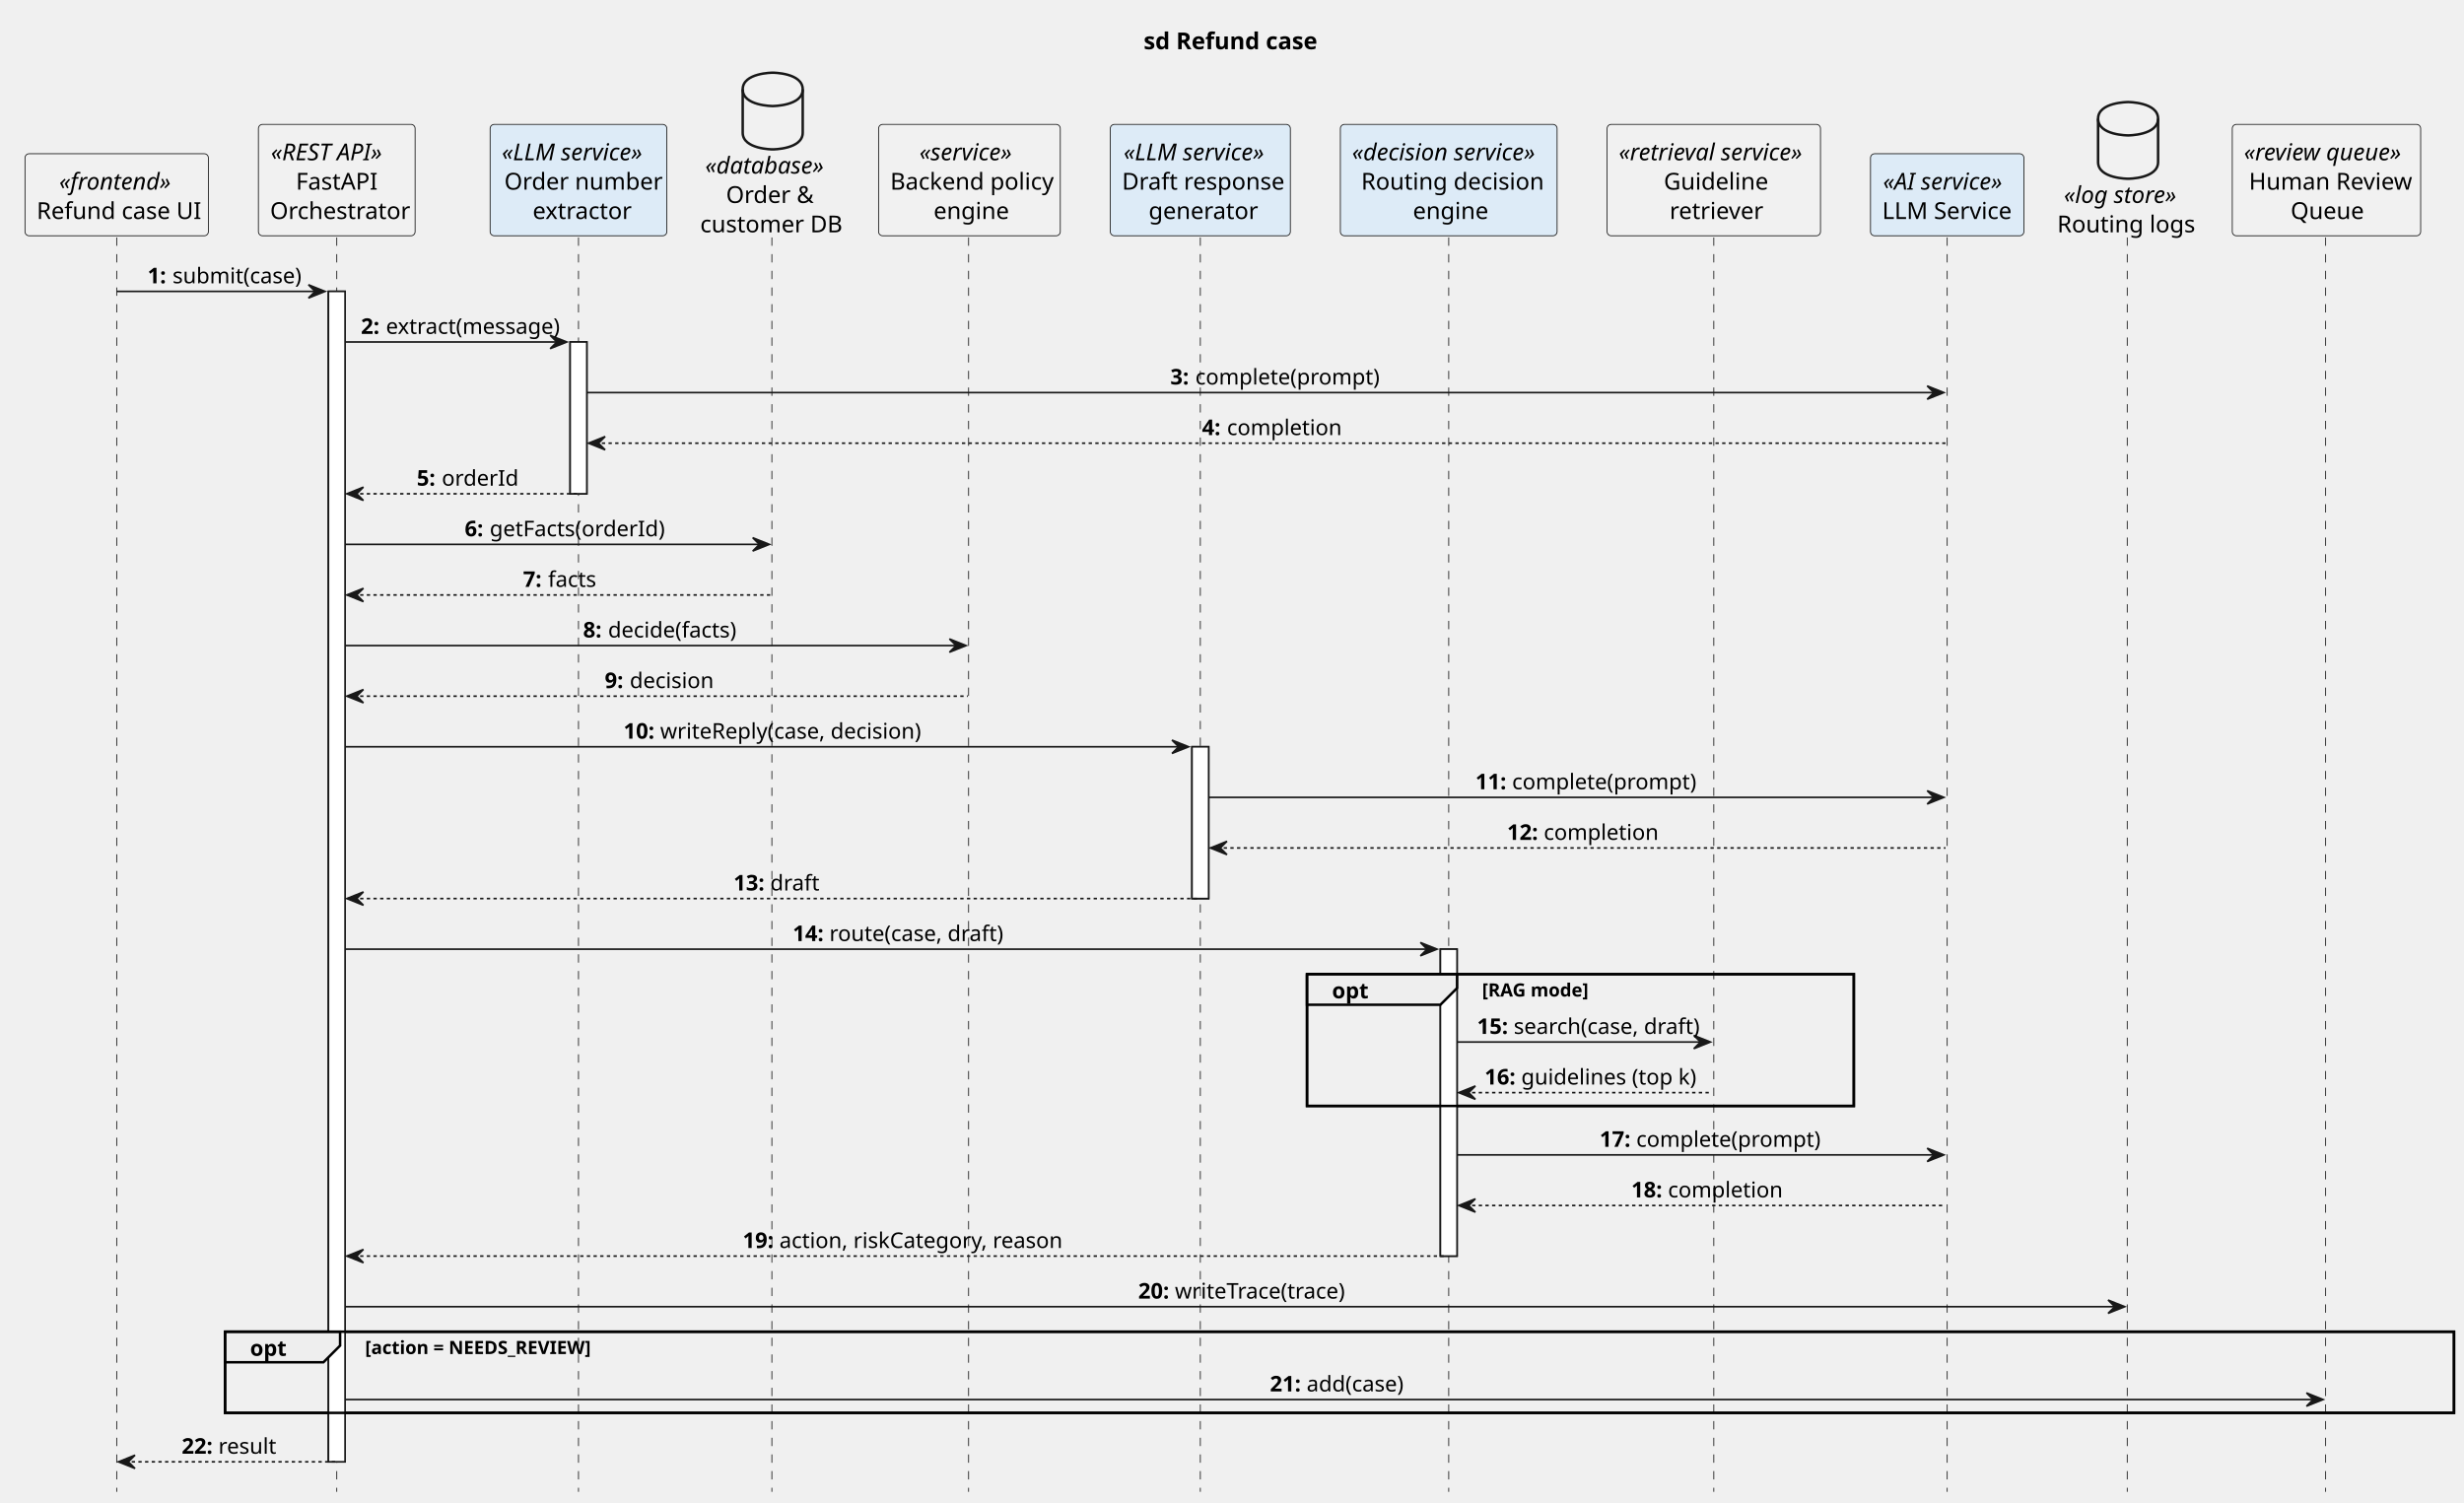
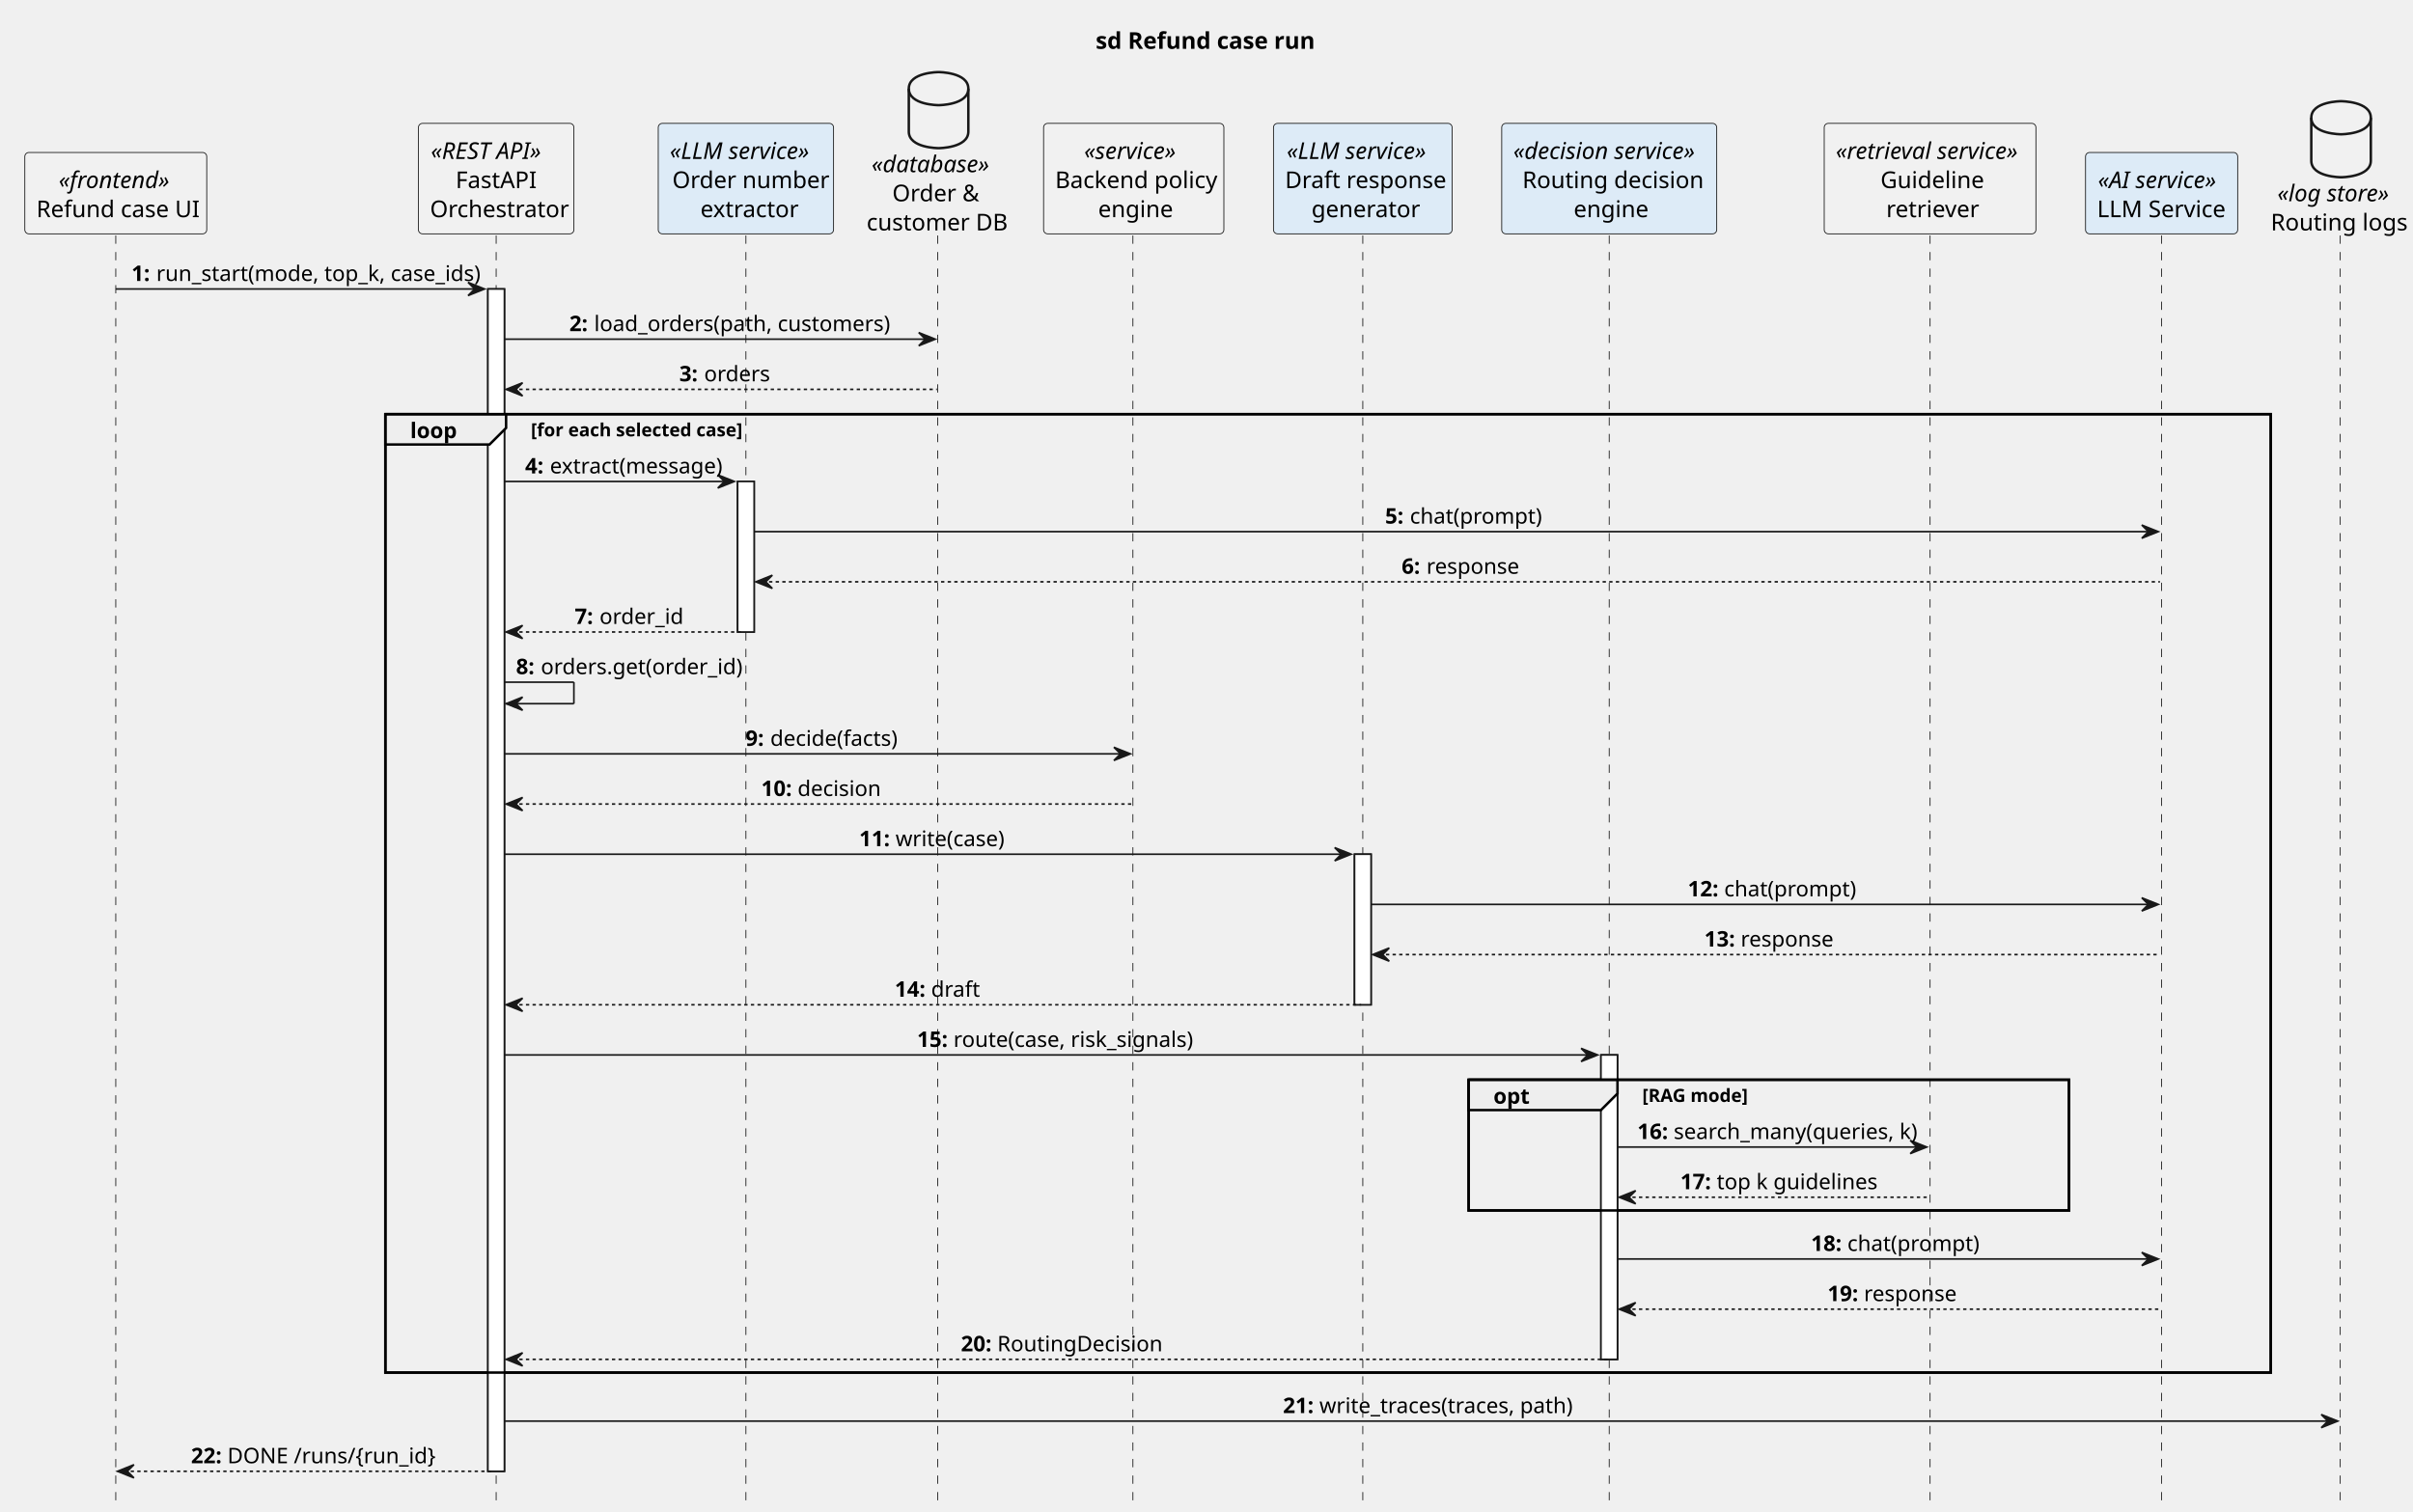
- <svg xmlns="http://www.w3.org/2000/svg" contentStyleType="text/css" height="901px" preserveAspectRatio="none" style="width:1478px;height:901px;background:#FFFFFF;" version="1.1" viewBox="0 0 1478 901" width="1478px" zoomAndPan="magnify">
+ <svg xmlns="http://www.w3.org/2000/svg" contentStyleType="text/css" height="914px" preserveAspectRatio="none" style="width:1459px;height:914px;background:#FFFFFF;" version="1.1" viewBox="0 0 1459 914" width="1459px" zoomAndPan="magnify">
  <defs />
  <g>
-     <text fill="#000000" font-family="sans-serif" font-size="14" font-weight="bold" lengthAdjust="spacing" textLength="109" x="686" y="29.533">sd Refund case</text>
-     <rect fill="#FFFFFF" height="702.086" style="stroke:#181818;stroke-width:1.0;" width="10" x="197" y="174.789" />
-     <rect fill="#FFFFFF" height="91.055" style="stroke:#181818;stroke-width:1.0;" width="10" x="342" y="205.141" />
-     <rect fill="#FFFFFF" height="91.055" style="stroke:#181818;stroke-width:1.0;" width="10" x="715" y="447.953" />
-     <rect fill="#FFFFFF" height="184.109" style="stroke:#181818;stroke-width:1.0;" width="10" x="864" y="569.359" />
-     <rect fill="none" height="79.055" style="stroke:#000000;stroke-width:1.5;" width="328" x="784" y="584.359" />
-     <rect fill="none" height="48.703" style="stroke:#000000;stroke-width:1.5;" width="1337" x="135" y="798.82" />
-     <line style="stroke:#181818;stroke-width:0.5;stroke-dasharray:5.0,5.0;" x1="70" x2="70" y1="142.438" y2="894.875" />
-     <line style="stroke:#181818;stroke-width:0.5;stroke-dasharray:5.0,5.0;" x1="202" x2="202" y1="142.438" y2="894.875" />
-     <line style="stroke:#181818;stroke-width:0.5;stroke-dasharray:5.0,5.0;" x1="347" x2="347" y1="142.438" y2="894.875" />
-     <line style="stroke:#181818;stroke-width:0.5;stroke-dasharray:5.0,5.0;" x1="463" x2="463" y1="142.438" y2="894.875" />
-     <line style="stroke:#181818;stroke-width:0.5;stroke-dasharray:5.0,5.0;" x1="581" x2="581" y1="142.438" y2="894.875" />
-     <line style="stroke:#181818;stroke-width:0.5;stroke-dasharray:5.0,5.0;" x1="720" x2="720" y1="142.438" y2="894.875" />
-     <line style="stroke:#181818;stroke-width:0.5;stroke-dasharray:5.0,5.0;" x1="869" x2="869" y1="142.438" y2="894.875" />
-     <line style="stroke:#181818;stroke-width:0.5;stroke-dasharray:5.0,5.0;" x1="1028" x2="1028" y1="142.438" y2="894.875" />
-     <line style="stroke:#181818;stroke-width:0.5;stroke-dasharray:5.0,5.0;" x1="1168" x2="1168" y1="142.438" y2="894.875" />
-     <line style="stroke:#181818;stroke-width:0.5;stroke-dasharray:5.0,5.0;" x1="1276" x2="1276" y1="142.438" y2="894.875" />
-     <line style="stroke:#181818;stroke-width:0.5;stroke-dasharray:5.0,5.0;" x1="1395" x2="1395" y1="142.438" y2="894.875" />
+     <text fill="#000000" font-family="sans-serif" font-size="14" font-weight="bold" lengthAdjust="spacing" textLength="137" x="662.5" y="29.533">sd Refund case run</text>
+     <rect fill="#FFFFFF" height="715.086" style="stroke:#181818;stroke-width:1.0;" width="10" x="295" y="174.789" />
+     <rect fill="#FFFFFF" height="91.055" style="stroke:#181818;stroke-width:1.0;" width="10" x="446" y="291.195" />
+     <rect fill="#FFFFFF" height="91.055" style="stroke:#181818;stroke-width:1.0;" width="10" x="819" y="516.656" />
+     <rect fill="#FFFFFF" height="184.109" style="stroke:#181818;stroke-width:1.0;" width="10" x="968" y="638.062" />
+     <rect fill="none" height="579.68" style="stroke:#000000;stroke-width:1.5;" width="1140" x="233" y="250.492" />
+     <rect fill="none" height="79.055" style="stroke:#000000;stroke-width:1.5;" width="363" x="888" y="653.062" />
+     <line style="stroke:#181818;stroke-width:0.5;stroke-dasharray:5.0,5.0;" x1="70" x2="70" y1="142.438" y2="907.875" />
+     <line style="stroke:#181818;stroke-width:0.5;stroke-dasharray:5.0,5.0;" x1="300" x2="300" y1="142.438" y2="907.875" />
+     <line style="stroke:#181818;stroke-width:0.5;stroke-dasharray:5.0,5.0;" x1="451" x2="451" y1="142.438" y2="907.875" />
+     <line style="stroke:#181818;stroke-width:0.5;stroke-dasharray:5.0,5.0;" x1="567" x2="567" y1="142.438" y2="907.875" />
+     <line style="stroke:#181818;stroke-width:0.5;stroke-dasharray:5.0,5.0;" x1="685" x2="685" y1="142.438" y2="907.875" />
+     <line style="stroke:#181818;stroke-width:0.5;stroke-dasharray:5.0,5.0;" x1="824" x2="824" y1="142.438" y2="907.875" />
+     <line style="stroke:#181818;stroke-width:0.5;stroke-dasharray:5.0,5.0;" x1="973" x2="973" y1="142.438" y2="907.875" />
+     <line style="stroke:#181818;stroke-width:0.5;stroke-dasharray:5.0,5.0;" x1="1167" x2="1167" y1="142.438" y2="907.875" />
+     <line style="stroke:#181818;stroke-width:0.5;stroke-dasharray:5.0,5.0;" x1="1307" x2="1307" y1="142.438" y2="907.875" />
+     <line style="stroke:#181818;stroke-width:0.5;stroke-dasharray:5.0,5.0;" x1="1415" x2="1415" y1="142.438" y2="907.875" />
    <rect fill="#F1F1F1" height="49.219" rx="2.5" ry="2.5" style="stroke:#181818;stroke-width:0.5;" width="110" x="15" y="92.219" />
    <text fill="#000000" font-family="sans-serif" font-size="14" font-style="italic" lengthAdjust="spacing" textLength="69" x="35.5" y="113.752">«frontend»</text>
    <text fill="#000000" font-family="sans-serif" font-size="14" lengthAdjust="spacing" textLength="96" x="22" y="131.361">Refund case UI</text>
-     <rect fill="#F1F1F1" height="66.828" rx="2.5" ry="2.5" style="stroke:#181818;stroke-width:0.5;" width="94" x="155" y="74.609" />
-     <text fill="#000000" font-family="sans-serif" font-size="14" font-style="italic" lengthAdjust="spacing" textLength="79" x="162.5" y="96.143">«REST API»</text>
-     <text fill="#000000" font-family="sans-serif" font-size="14" lengthAdjust="spacing" textLength="49" x="177.5" y="113.752">FastAPI</text>
-     <text fill="#000000" font-family="sans-serif" font-size="14" lengthAdjust="spacing" textLength="80" x="162" y="131.361">Orchestrator</text>
-     <rect fill="#DDEBF7" height="66.828" rx="2.5" ry="2.5" style="stroke:#181818;stroke-width:0.5;" width="106" x="294" y="74.609" />
-     <text fill="#000000" font-family="sans-serif" font-size="14" font-style="italic" lengthAdjust="spacing" textLength="92" x="301" y="96.143">«LLM service»</text>
-     <text fill="#000000" font-family="sans-serif" font-size="14" lengthAdjust="spacing" textLength="89" x="302.5" y="113.752">Order number</text>
-     <text fill="#000000" font-family="sans-serif" font-size="14" lengthAdjust="spacing" textLength="55" x="319.5" y="131.361">extractor</text>
-     <text fill="#000000" font-family="sans-serif" font-size="14" font-style="italic" lengthAdjust="spacing" textLength="75" x="423" y="104.143">«database»</text>
-     <text fill="#000000" font-family="sans-serif" font-size="14" lengthAdjust="spacing" textLength="50" x="435.5" y="121.752">Order &amp;</text>
-     <text fill="#000000" font-family="sans-serif" font-size="14" lengthAdjust="spacing" textLength="81" x="420" y="139.361">customer DB</text>
-     <path d="M445.5,53.609 C445.5,43.609 463.5,43.609 463.5,43.609 C463.5,43.609 481.5,43.609 481.5,53.609 L481.5,79.609 C481.5,89.609 463.5,89.609 463.5,89.609 C463.5,89.609 445.5,89.609 445.5,79.609 L445.5,53.609 " fill="#F1F1F1" style="stroke:#181818;stroke-width:1.5;" />
-     <path d="M445.5,53.609 C445.5,63.609 463.5,63.609 463.5,63.609 C463.5,63.609 481.5,63.609 481.5,53.609 " fill="none" style="stroke:#181818;stroke-width:1.5;" />
-     <rect fill="#F1F1F1" height="66.828" rx="2.5" ry="2.5" style="stroke:#181818;stroke-width:0.5;" width="109" x="527" y="74.609" />
-     <text fill="#000000" font-family="sans-serif" font-size="14" font-style="italic" lengthAdjust="spacing" textLength="60" x="551.5" y="96.143">«service»</text>
-     <text fill="#000000" font-family="sans-serif" font-size="14" lengthAdjust="spacing" textLength="95" x="534" y="113.752">Backend policy</text>
-     <text fill="#000000" font-family="sans-serif" font-size="14" lengthAdjust="spacing" textLength="43" x="560" y="131.361">engine</text>
-     <rect fill="#DDEBF7" height="66.828" rx="2.5" ry="2.5" style="stroke:#181818;stroke-width:0.5;" width="108" x="666" y="74.609" />
-     <text fill="#000000" font-family="sans-serif" font-size="14" font-style="italic" lengthAdjust="spacing" textLength="92" x="674" y="96.143">«LLM service»</text>
-     <text fill="#000000" font-family="sans-serif" font-size="14" lengthAdjust="spacing" textLength="94" x="673" y="113.752">Draft response</text>
-     <text fill="#000000" font-family="sans-serif" font-size="14" lengthAdjust="spacing" textLength="62" x="689" y="131.361">generator</text>
-     <rect fill="#DDEBF7" height="66.828" rx="2.5" ry="2.5" style="stroke:#181818;stroke-width:0.5;" width="130" x="804" y="74.609" />
-     <text fill="#000000" font-family="sans-serif" font-size="14" font-style="italic" lengthAdjust="spacing" textLength="116" x="811" y="96.143">«decision service»</text>
-     <text fill="#000000" font-family="sans-serif" font-size="14" lengthAdjust="spacing" textLength="105" x="816.5" y="113.752">Routing decision</text>
-     <text fill="#000000" font-family="sans-serif" font-size="14" lengthAdjust="spacing" textLength="43" x="847.5" y="131.361">engine</text>
-     <rect fill="#F1F1F1" height="66.828" rx="2.5" ry="2.5" style="stroke:#181818;stroke-width:0.5;" width="128" x="964" y="74.609" />
-     <text fill="#000000" font-family="sans-serif" font-size="14" font-style="italic" lengthAdjust="spacing" textLength="114" x="971" y="96.143">«retrieval service»</text>
-     <text fill="#000000" font-family="sans-serif" font-size="14" lengthAdjust="spacing" textLength="60" x="998" y="113.752">Guideline</text>
-     <text fill="#000000" font-family="sans-serif" font-size="14" lengthAdjust="spacing" textLength="53" x="1001.5" y="131.361">retriever</text>
-     <rect fill="#DDEBF7" height="49.219" rx="2.5" ry="2.5" style="stroke:#181818;stroke-width:0.5;" width="92" x="1122" y="92.219" />
-     <text fill="#000000" font-family="sans-serif" font-size="14" font-style="italic" lengthAdjust="spacing" textLength="77" x="1129.5" y="113.752">«AI service»</text>
-     <text fill="#000000" font-family="sans-serif" font-size="14" lengthAdjust="spacing" textLength="78" x="1129" y="131.361">LLM Service</text>
-     <text fill="#000000" font-family="sans-serif" font-size="14" font-style="italic" lengthAdjust="spacing" textLength="71" x="1238" y="121.752">«log store»</text>
-     <text fill="#000000" font-family="sans-serif" font-size="14" lengthAdjust="spacing" textLength="79" x="1234" y="139.361">Routing logs</text>
-     <path d="M1258.5,71.219 C1258.5,61.219 1276.5,61.219 1276.5,61.219 C1276.5,61.219 1294.5,61.219 1294.5,71.219 L1294.5,97.219 C1294.5,107.219 1276.5,107.219 1276.5,107.219 C1276.5,107.219 1258.5,107.219 1258.5,97.219 L1258.5,71.219 " fill="#F1F1F1" style="stroke:#181818;stroke-width:1.5;" />
-     <path d="M1258.5,71.219 C1258.5,81.219 1276.5,81.219 1276.5,81.219 C1276.5,81.219 1294.5,81.219 1294.5,71.219 " fill="none" style="stroke:#181818;stroke-width:1.5;" />
-     <rect fill="#F1F1F1" height="66.828" rx="2.5" ry="2.5" style="stroke:#181818;stroke-width:0.5;" width="113" x="1339" y="74.609" />
-     <text fill="#000000" font-family="sans-serif" font-size="14" font-style="italic" lengthAdjust="spacing" textLength="99" x="1346" y="96.143">«review queue»</text>
-     <text fill="#000000" font-family="sans-serif" font-size="14" lengthAdjust="spacing" textLength="93" x="1349" y="113.752">Human Review</text>
-     <text fill="#000000" font-family="sans-serif" font-size="14" lengthAdjust="spacing" textLength="43" x="1374" y="131.361">Queue</text>
-     <rect fill="#FFFFFF" height="702.086" style="stroke:#181818;stroke-width:1.0;" width="10" x="197" y="174.789" />
-     <rect fill="#FFFFFF" height="91.055" style="stroke:#181818;stroke-width:1.0;" width="10" x="342" y="205.141" />
-     <rect fill="#FFFFFF" height="91.055" style="stroke:#181818;stroke-width:1.0;" width="10" x="715" y="447.953" />
-     <rect fill="#FFFFFF" height="184.109" style="stroke:#181818;stroke-width:1.0;" width="10" x="864" y="569.359" />
-     <polygon fill="#181818" points="185,170.789,195,174.789,185,178.789,189,174.789" style="stroke:#181818;stroke-width:1.0;" />
-     <line style="stroke:#181818;stroke-width:1.0;" x1="70" x2="191" y1="174.789" y2="174.789" />
-     <text fill="#000000" font-family="sans-serif" font-size="13" font-weight="bold" lengthAdjust="spacing" textLength="11" x="88.5" y="169.933">1:</text>
-     <text fill="#000000" font-family="sans-serif" font-size="13" lengthAdjust="spacing" textLength="75" x="103.5" y="169.933">submit(case)</text>
-     <polygon fill="#181818" points="330,201.141,340,205.141,330,209.141,334,205.141" style="stroke:#181818;stroke-width:1.0;" />
-     <line style="stroke:#181818;stroke-width:1.0;" x1="207" x2="336" y1="205.141" y2="205.141" />
-     <text fill="#000000" font-family="sans-serif" font-size="13" font-weight="bold" lengthAdjust="spacing" textLength="11" x="216.5" y="200.284">2:</text>
-     <text fill="#000000" font-family="sans-serif" font-size="13" lengthAdjust="spacing" textLength="101" x="231.5" y="200.284">extract(message)</text>
-     <polygon fill="#181818" points="1156,231.492,1166,235.492,1156,239.492,1160,235.492" style="stroke:#181818;stroke-width:1.0;" />
-     <line style="stroke:#181818;stroke-width:1.0;" x1="352" x2="1162" y1="235.492" y2="235.492" />
-     <text fill="#000000" font-family="sans-serif" font-size="13" font-weight="bold" lengthAdjust="spacing" textLength="11" x="702" y="230.636">3:</text>
-     <text fill="#000000" font-family="sans-serif" font-size="13" lengthAdjust="spacing" textLength="101" x="717" y="230.636">complete(prompt)</text>
-     <polygon fill="#181818" points="363,261.844,353,265.844,363,269.844,359,265.844" style="stroke:#181818;stroke-width:1.0;" />
-     <line style="stroke:#181818;stroke-width:1.0;stroke-dasharray:2.0,2.0;" x1="357" x2="1167" y1="265.844" y2="265.844" />
-     <text fill="#000000" font-family="sans-serif" font-size="13" font-weight="bold" lengthAdjust="spacing" textLength="11" x="721" y="260.987">4:</text>
-     <text fill="#000000" font-family="sans-serif" font-size="13" lengthAdjust="spacing" textLength="63" x="736" y="260.987">completion</text>
-     <polygon fill="#181818" points="218,292.195,208,296.195,218,300.195,214,296.195" style="stroke:#181818;stroke-width:1.0;" />
-     <line style="stroke:#181818;stroke-width:1.0;stroke-dasharray:2.0,2.0;" x1="212" x2="346" y1="296.195" y2="296.195" />
-     <text fill="#000000" font-family="sans-serif" font-size="13" font-weight="bold" lengthAdjust="spacing" textLength="11" x="250" y="291.339">5:</text>
-     <text fill="#000000" font-family="sans-serif" font-size="13" lengthAdjust="spacing" textLength="39" x="265" y="291.339">orderId</text>
-     <polygon fill="#181818" points="451.5,322.547,461.5,326.547,451.5,330.547,455.5,326.547" style="stroke:#181818;stroke-width:1.0;" />
-     <line style="stroke:#181818;stroke-width:1.0;" x1="207" x2="457.5" y1="326.547" y2="326.547" />
-     <text fill="#000000" font-family="sans-serif" font-size="13" font-weight="bold" lengthAdjust="spacing" textLength="11" x="278.75" y="321.69">6:</text>
-     <text fill="#000000" font-family="sans-serif" font-size="13" lengthAdjust="spacing" textLength="98" x="293.75" y="321.69">getFacts(orderId)</text>
-     <polygon fill="#181818" points="218,352.898,208,356.898,218,360.898,214,356.898" style="stroke:#181818;stroke-width:1.0;" />
-     <line style="stroke:#181818;stroke-width:1.0;stroke-dasharray:2.0,2.0;" x1="212" x2="462.5" y1="356.898" y2="356.898" />
-     <text fill="#000000" font-family="sans-serif" font-size="13" font-weight="bold" lengthAdjust="spacing" textLength="11" x="313.75" y="352.042">7:</text>
-     <text fill="#000000" font-family="sans-serif" font-size="13" lengthAdjust="spacing" textLength="28" x="328.75" y="352.042">facts</text>
-     <polygon fill="#181818" points="569.5,383.25,579.5,387.25,569.5,391.25,573.5,387.25" style="stroke:#181818;stroke-width:1.0;" />
-     <line style="stroke:#181818;stroke-width:1.0;" x1="207" x2="575.5" y1="387.25" y2="387.25" />
-     <text fill="#000000" font-family="sans-serif" font-size="13" font-weight="bold" lengthAdjust="spacing" textLength="11" x="349.75" y="382.394">8:</text>
-     <text fill="#000000" font-family="sans-serif" font-size="13" lengthAdjust="spacing" textLength="74" x="364.75" y="382.394">decide(facts)</text>
-     <polygon fill="#181818" points="218,413.602,208,417.602,218,421.602,214,417.602" style="stroke:#181818;stroke-width:1.0;" />
-     <line style="stroke:#181818;stroke-width:1.0;stroke-dasharray:2.0,2.0;" x1="212" x2="580.5" y1="417.602" y2="417.602" />
-     <text fill="#000000" font-family="sans-serif" font-size="13" font-weight="bold" lengthAdjust="spacing" textLength="11" x="362.75" y="412.745">9:</text>
-     <text fill="#000000" font-family="sans-serif" font-size="13" lengthAdjust="spacing" textLength="48" x="377.75" y="412.745">decision</text>
-     <polygon fill="#181818" points="703,443.953,713,447.953,703,451.953,707,447.953" style="stroke:#181818;stroke-width:1.0;" />
-     <line style="stroke:#181818;stroke-width:1.0;" x1="207" x2="709" y1="447.953" y2="447.953" />
-     <text fill="#000000" font-family="sans-serif" font-size="13" font-weight="bold" lengthAdjust="spacing" textLength="18" x="374" y="443.097">10:</text>
-     <text fill="#000000" font-family="sans-serif" font-size="13" lengthAdjust="spacing" textLength="152" x="396" y="443.097">writeReply(case, decision)</text>
-     <polygon fill="#181818" points="1156,474.305,1166,478.305,1156,482.305,1160,478.305" style="stroke:#181818;stroke-width:1.0;" />
-     <line style="stroke:#181818;stroke-width:1.0;" x1="725" x2="1162" y1="478.305" y2="478.305" />
-     <text fill="#000000" font-family="sans-serif" font-size="13" font-weight="bold" lengthAdjust="spacing" textLength="18" x="885" y="473.448">11:</text>
-     <text fill="#000000" font-family="sans-serif" font-size="13" lengthAdjust="spacing" textLength="101" x="907" y="473.448">complete(prompt)</text>
-     <polygon fill="#181818" points="736,504.656,726,508.656,736,512.656,732,508.656" style="stroke:#181818;stroke-width:1.0;" />
-     <line style="stroke:#181818;stroke-width:1.0;stroke-dasharray:2.0,2.0;" x1="730" x2="1167" y1="508.656" y2="508.656" />
-     <text fill="#000000" font-family="sans-serif" font-size="13" font-weight="bold" lengthAdjust="spacing" textLength="18" x="904" y="503.8">12:</text>
-     <text fill="#000000" font-family="sans-serif" font-size="13" lengthAdjust="spacing" textLength="63" x="926" y="503.8">completion</text>
-     <polygon fill="#181818" points="218,535.008,208,539.008,218,543.008,214,539.008" style="stroke:#181818;stroke-width:1.0;" />
-     <line style="stroke:#181818;stroke-width:1.0;stroke-dasharray:2.0,2.0;" x1="212" x2="719" y1="539.008" y2="539.008" />
-     <text fill="#000000" font-family="sans-serif" font-size="13" font-weight="bold" lengthAdjust="spacing" textLength="18" x="440" y="534.151">13:</text>
-     <text fill="#000000" font-family="sans-serif" font-size="13" lengthAdjust="spacing" textLength="25" x="462" y="534.151">draft</text>
-     <polygon fill="#181818" points="852,565.359,862,569.359,852,573.359,856,569.359" style="stroke:#181818;stroke-width:1.0;" />
-     <line style="stroke:#181818;stroke-width:1.0;" x1="207" x2="858" y1="569.359" y2="569.359" />
-     <text fill="#000000" font-family="sans-serif" font-size="13" font-weight="bold" lengthAdjust="spacing" textLength="18" x="475.5" y="564.503">14:</text>
-     <text fill="#000000" font-family="sans-serif" font-size="13" lengthAdjust="spacing" textLength="98" x="497.5" y="564.503">route(case, draft)</text>
-     <path d="M784,584.359 L874,584.359 L874,592.711 L864,602.711 L784,602.711 L784,584.359 " fill="#EEEEEE" style="stroke:#000000;stroke-width:1.5;" />
-     <rect fill="none" height="79.055" style="stroke:#000000;stroke-width:1.5;" width="328" x="784" y="584.359" />
-     <text fill="#000000" font-family="sans-serif" font-size="13" font-weight="bold" lengthAdjust="spacing" textLength="45" x="799" y="598.855">opt    </text>
-     <text fill="#000000" font-family="sans-serif" font-size="11" font-weight="bold" lengthAdjust="spacing" textLength="66" x="889" y="597.778">[RAG mode]</text>
-     <polygon fill="#181818" points="1016,621.062,1026,625.062,1016,629.062,1020,625.062" style="stroke:#181818;stroke-width:1.0;" />
-     <line style="stroke:#181818;stroke-width:1.0;" x1="874" x2="1022" y1="625.062" y2="625.062" />
-     <text fill="#000000" font-family="sans-serif" font-size="13" font-weight="bold" lengthAdjust="spacing" textLength="18" x="886" y="620.206">15:</text>
-     <text fill="#000000" font-family="sans-serif" font-size="13" lengthAdjust="spacing" textLength="108" x="908" y="620.206">search(case, draft)</text>
-     <polygon fill="#181818" points="885,651.414,875,655.414,885,659.414,881,655.414" style="stroke:#181818;stroke-width:1.0;" />
-     <line style="stroke:#181818;stroke-width:1.0;stroke-dasharray:2.0,2.0;" x1="879" x2="1027" y1="655.414" y2="655.414" />
-     <text fill="#000000" font-family="sans-serif" font-size="13" font-weight="bold" lengthAdjust="spacing" textLength="18" x="890.5" y="650.558">16:</text>
-     <text fill="#000000" font-family="sans-serif" font-size="13" lengthAdjust="spacing" textLength="99" x="912.5" y="650.558">guidelines (top k)</text>
-     <polygon fill="#181818" points="1156,688.766,1166,692.766,1156,696.766,1160,692.766" style="stroke:#181818;stroke-width:1.0;" />
-     <line style="stroke:#181818;stroke-width:1.0;" x1="874" x2="1162" y1="692.766" y2="692.766" />
-     <text fill="#000000" font-family="sans-serif" font-size="13" font-weight="bold" lengthAdjust="spacing" textLength="18" x="959.5" y="687.909">17:</text>
-     <text fill="#000000" font-family="sans-serif" font-size="13" lengthAdjust="spacing" textLength="101" x="981.5" y="687.909">complete(prompt)</text>
-     <polygon fill="#181818" points="885,719.117,875,723.117,885,727.117,881,723.117" style="stroke:#181818;stroke-width:1.0;" />
-     <line style="stroke:#181818;stroke-width:1.0;stroke-dasharray:2.0,2.0;" x1="879" x2="1167" y1="723.117" y2="723.117" />
-     <text fill="#000000" font-family="sans-serif" font-size="13" font-weight="bold" lengthAdjust="spacing" textLength="18" x="978.5" y="718.261">18:</text>
-     <text fill="#000000" font-family="sans-serif" font-size="13" lengthAdjust="spacing" textLength="63" x="1000.5" y="718.261">completion</text>
-     <polygon fill="#181818" points="218,749.469,208,753.469,218,757.469,214,753.469" style="stroke:#181818;stroke-width:1.0;" />
-     <line style="stroke:#181818;stroke-width:1.0;stroke-dasharray:2.0,2.0;" x1="212" x2="868" y1="753.469" y2="753.469" />
-     <text fill="#000000" font-family="sans-serif" font-size="13" font-weight="bold" lengthAdjust="spacing" textLength="18" x="445.5" y="748.612">19:</text>
-     <text fill="#000000" font-family="sans-serif" font-size="13" lengthAdjust="spacing" textLength="163" x="467.5" y="748.612">action, riskCategory, reason</text>
-     <polygon fill="#181818" points="1264.5,779.82,1274.5,783.82,1264.5,787.82,1268.5,783.82" style="stroke:#181818;stroke-width:1.0;" />
-     <line style="stroke:#181818;stroke-width:1.0;" x1="207" x2="1270.5" y1="783.82" y2="783.82" />
-     <text fill="#000000" font-family="sans-serif" font-size="13" font-weight="bold" lengthAdjust="spacing" textLength="18" x="682.75" y="778.964">20:</text>
-     <text fill="#000000" font-family="sans-serif" font-size="13" lengthAdjust="spacing" textLength="96" x="704.75" y="778.964">writeTrace(trace)</text>
-     <path d="M135,798.82 L204,798.82 L204,807.172 L194,817.172 L135,817.172 L135,798.82 " fill="#EEEEEE" style="stroke:#000000;stroke-width:1.5;" />
-     <rect fill="none" height="48.703" style="stroke:#000000;stroke-width:1.5;" width="1337" x="135" y="798.82" />
-     <text fill="#000000" font-family="sans-serif" font-size="13" font-weight="bold" lengthAdjust="spacing" textLength="20" x="150" y="813.315">opt</text>
-     <text fill="#000000" font-family="sans-serif" font-size="11" font-weight="bold" lengthAdjust="spacing" textLength="132" x="219" y="812.239">[action = NEEDS_REVIEW]</text>
-     <polygon fill="#181818" points="1383.5,835.523,1393.5,839.523,1383.5,843.523,1387.5,839.523" style="stroke:#181818;stroke-width:1.0;" />
-     <line style="stroke:#181818;stroke-width:1.0;" x1="207" x2="1389.5" y1="839.523" y2="839.523" />
-     <text fill="#000000" font-family="sans-serif" font-size="13" font-weight="bold" lengthAdjust="spacing" textLength="18" x="761.75" y="834.667">21:</text>
-     <text fill="#000000" font-family="sans-serif" font-size="13" lengthAdjust="spacing" textLength="57" x="783.75" y="834.667">add(case)</text>
-     <polygon fill="#181818" points="81,872.875,71,876.875,81,880.875,77,876.875" style="stroke:#181818;stroke-width:1.0;" />
-     <line style="stroke:#181818;stroke-width:1.0;stroke-dasharray:2.0,2.0;" x1="75" x2="201" y1="876.875" y2="876.875" />
-     <text fill="#000000" font-family="sans-serif" font-size="13" font-weight="bold" lengthAdjust="spacing" textLength="18" x="109" y="872.019">22:</text>
-     <text fill="#000000" font-family="sans-serif" font-size="13" lengthAdjust="spacing" textLength="32" x="131" y="872.019">result</text>
+     <rect fill="#F1F1F1" height="66.828" rx="2.5" ry="2.5" style="stroke:#181818;stroke-width:0.5;" width="94" x="253" y="74.609" />
+     <text fill="#000000" font-family="sans-serif" font-size="14" font-style="italic" lengthAdjust="spacing" textLength="79" x="260.5" y="96.143">«REST API»</text>
+     <text fill="#000000" font-family="sans-serif" font-size="14" lengthAdjust="spacing" textLength="49" x="275.5" y="113.752">FastAPI</text>
+     <text fill="#000000" font-family="sans-serif" font-size="14" lengthAdjust="spacing" textLength="80" x="260" y="131.361">Orchestrator</text>
+     <rect fill="#DDEBF7" height="66.828" rx="2.5" ry="2.5" style="stroke:#181818;stroke-width:0.5;" width="106" x="398" y="74.609" />
+     <text fill="#000000" font-family="sans-serif" font-size="14" font-style="italic" lengthAdjust="spacing" textLength="92" x="405" y="96.143">«LLM service»</text>
+     <text fill="#000000" font-family="sans-serif" font-size="14" lengthAdjust="spacing" textLength="89" x="406.5" y="113.752">Order number</text>
+     <text fill="#000000" font-family="sans-serif" font-size="14" lengthAdjust="spacing" textLength="55" x="423.5" y="131.361">extractor</text>
+     <text fill="#000000" font-family="sans-serif" font-size="14" font-style="italic" lengthAdjust="spacing" textLength="75" x="527" y="104.143">«database»</text>
+     <text fill="#000000" font-family="sans-serif" font-size="14" lengthAdjust="spacing" textLength="50" x="539.5" y="121.752">Order &amp;</text>
+     <text fill="#000000" font-family="sans-serif" font-size="14" lengthAdjust="spacing" textLength="81" x="524" y="139.361">customer DB</text>
+     <path d="M549.5,53.609 C549.5,43.609 567.5,43.609 567.5,43.609 C567.5,43.609 585.5,43.609 585.5,53.609 L585.5,79.609 C585.5,89.609 567.5,89.609 567.5,89.609 C567.5,89.609 549.5,89.609 549.5,79.609 L549.5,53.609 " fill="#F1F1F1" style="stroke:#181818;stroke-width:1.5;" />
+     <path d="M549.5,53.609 C549.5,63.609 567.5,63.609 567.5,63.609 C567.5,63.609 585.5,63.609 585.5,53.609 " fill="none" style="stroke:#181818;stroke-width:1.5;" />
+     <rect fill="#F1F1F1" height="66.828" rx="2.5" ry="2.5" style="stroke:#181818;stroke-width:0.5;" width="109" x="631" y="74.609" />
+     <text fill="#000000" font-family="sans-serif" font-size="14" font-style="italic" lengthAdjust="spacing" textLength="60" x="655.5" y="96.143">«service»</text>
+     <text fill="#000000" font-family="sans-serif" font-size="14" lengthAdjust="spacing" textLength="95" x="638" y="113.752">Backend policy</text>
+     <text fill="#000000" font-family="sans-serif" font-size="14" lengthAdjust="spacing" textLength="43" x="664" y="131.361">engine</text>
+     <rect fill="#DDEBF7" height="66.828" rx="2.5" ry="2.5" style="stroke:#181818;stroke-width:0.5;" width="108" x="770" y="74.609" />
+     <text fill="#000000" font-family="sans-serif" font-size="14" font-style="italic" lengthAdjust="spacing" textLength="92" x="778" y="96.143">«LLM service»</text>
+     <text fill="#000000" font-family="sans-serif" font-size="14" lengthAdjust="spacing" textLength="94" x="777" y="113.752">Draft response</text>
+     <text fill="#000000" font-family="sans-serif" font-size="14" lengthAdjust="spacing" textLength="62" x="793" y="131.361">generator</text>
+     <rect fill="#DDEBF7" height="66.828" rx="2.5" ry="2.5" style="stroke:#181818;stroke-width:0.5;" width="130" x="908" y="74.609" />
+     <text fill="#000000" font-family="sans-serif" font-size="14" font-style="italic" lengthAdjust="spacing" textLength="116" x="915" y="96.143">«decision service»</text>
+     <text fill="#000000" font-family="sans-serif" font-size="14" lengthAdjust="spacing" textLength="105" x="920.5" y="113.752">Routing decision</text>
+     <text fill="#000000" font-family="sans-serif" font-size="14" lengthAdjust="spacing" textLength="43" x="951.5" y="131.361">engine</text>
+     <rect fill="#F1F1F1" height="66.828" rx="2.5" ry="2.5" style="stroke:#181818;stroke-width:0.5;" width="128" x="1103" y="74.609" />
+     <text fill="#000000" font-family="sans-serif" font-size="14" font-style="italic" lengthAdjust="spacing" textLength="114" x="1110" y="96.143">«retrieval service»</text>
+     <text fill="#000000" font-family="sans-serif" font-size="14" lengthAdjust="spacing" textLength="60" x="1137" y="113.752">Guideline</text>
+     <text fill="#000000" font-family="sans-serif" font-size="14" lengthAdjust="spacing" textLength="53" x="1140.5" y="131.361">retriever</text>
+     <rect fill="#DDEBF7" height="49.219" rx="2.5" ry="2.5" style="stroke:#181818;stroke-width:0.5;" width="92" x="1261" y="92.219" />
+     <text fill="#000000" font-family="sans-serif" font-size="14" font-style="italic" lengthAdjust="spacing" textLength="77" x="1268.5" y="113.752">«AI service»</text>
+     <text fill="#000000" font-family="sans-serif" font-size="14" lengthAdjust="spacing" textLength="78" x="1268" y="131.361">LLM Service</text>
+     <text fill="#000000" font-family="sans-serif" font-size="14" font-style="italic" lengthAdjust="spacing" textLength="71" x="1377" y="121.752">«log store»</text>
+     <text fill="#000000" font-family="sans-serif" font-size="14" lengthAdjust="spacing" textLength="79" x="1373" y="139.361">Routing logs</text>
+     <path d="M1397.5,71.219 C1397.5,61.219 1415.5,61.219 1415.5,61.219 C1415.5,61.219 1433.5,61.219 1433.5,71.219 L1433.5,97.219 C1433.5,107.219 1415.5,107.219 1415.5,107.219 C1415.5,107.219 1397.5,107.219 1397.5,97.219 L1397.5,71.219 " fill="#F1F1F1" style="stroke:#181818;stroke-width:1.5;" />
+     <path d="M1397.5,71.219 C1397.5,81.219 1415.5,81.219 1415.5,81.219 C1415.5,81.219 1433.5,81.219 1433.5,71.219 " fill="none" style="stroke:#181818;stroke-width:1.5;" />
+     <rect fill="#FFFFFF" height="715.086" style="stroke:#181818;stroke-width:1.0;" width="10" x="295" y="174.789" />
+     <rect fill="#FFFFFF" height="91.055" style="stroke:#181818;stroke-width:1.0;" width="10" x="446" y="291.195" />
+     <rect fill="#FFFFFF" height="91.055" style="stroke:#181818;stroke-width:1.0;" width="10" x="819" y="516.656" />
+     <rect fill="#FFFFFF" height="184.109" style="stroke:#181818;stroke-width:1.0;" width="10" x="968" y="638.062" />
+     <polygon fill="#181818" points="283,170.789,293,174.789,283,178.789,287,174.789" style="stroke:#181818;stroke-width:1.0;" />
+     <line style="stroke:#181818;stroke-width:1.0;" x1="70" x2="289" y1="174.789" y2="174.789" />
+     <text fill="#000000" font-family="sans-serif" font-size="13" font-weight="bold" lengthAdjust="spacing" textLength="11" x="79.5" y="169.933">1:</text>
+     <text fill="#000000" font-family="sans-serif" font-size="13" lengthAdjust="spacing" textLength="191" x="94.5" y="169.933">run_start(mode, top_k, case_ids)</text>
+     <polygon fill="#181818" points="555.5,201.141,565.5,205.141,555.5,209.141,559.5,205.141" style="stroke:#181818;stroke-width:1.0;" />
+     <line style="stroke:#181818;stroke-width:1.0;" x1="305" x2="561.5" y1="205.141" y2="205.141" />
+     <text fill="#000000" font-family="sans-serif" font-size="13" font-weight="bold" lengthAdjust="spacing" textLength="11" x="344.25" y="200.284">2:</text>
+     <text fill="#000000" font-family="sans-serif" font-size="13" lengthAdjust="spacing" textLength="169" x="359.25" y="200.284">load_orders(path, customers)</text>
+     <polygon fill="#181818" points="316,231.492,306,235.492,316,239.492,312,235.492" style="stroke:#181818;stroke-width:1.0;" />
+     <line style="stroke:#181818;stroke-width:1.0;stroke-dasharray:2.0,2.0;" x1="310" x2="566.5" y1="235.492" y2="235.492" />
+     <text fill="#000000" font-family="sans-serif" font-size="13" font-weight="bold" lengthAdjust="spacing" textLength="11" x="410.75" y="230.636">3:</text>
+     <text fill="#000000" font-family="sans-serif" font-size="13" lengthAdjust="spacing" textLength="36" x="425.75" y="230.636">orders</text>
+     <path d="M233,250.492 L306,250.492 L306,258.844 L296,268.844 L233,268.844 L233,250.492 " fill="#EEEEEE" style="stroke:#000000;stroke-width:1.5;" />
+     <rect fill="none" height="579.68" style="stroke:#000000;stroke-width:1.5;" width="1140" x="233" y="250.492" />
+     <text fill="#000000" font-family="sans-serif" font-size="13" font-weight="bold" lengthAdjust="spacing" textLength="28" x="248" y="264.987">loop</text>
+     <text fill="#000000" font-family="sans-serif" font-size="11" font-weight="bold" lengthAdjust="spacing" textLength="133" x="321" y="263.911">[for each selected case]</text>
+     <polygon fill="#181818" points="434,287.195,444,291.195,434,295.195,438,291.195" style="stroke:#181818;stroke-width:1.0;" />
+     <line style="stroke:#181818;stroke-width:1.0;" x1="305" x2="440" y1="291.195" y2="291.195" />
+     <text fill="#000000" font-family="sans-serif" font-size="13" font-weight="bold" lengthAdjust="spacing" textLength="11" x="317.5" y="286.339">4:</text>
+     <text fill="#000000" font-family="sans-serif" font-size="13" lengthAdjust="spacing" textLength="101" x="332.5" y="286.339">extract(message)</text>
+     <polygon fill="#181818" points="1295,317.547,1305,321.547,1295,325.547,1299,321.547" style="stroke:#181818;stroke-width:1.0;" />
+     <line style="stroke:#181818;stroke-width:1.0;" x1="456" x2="1301" y1="321.547" y2="321.547" />
+     <text fill="#000000" font-family="sans-serif" font-size="13" font-weight="bold" lengthAdjust="spacing" textLength="11" x="837.5" y="316.69">5:</text>
+     <text fill="#000000" font-family="sans-serif" font-size="13" lengthAdjust="spacing" textLength="73" x="852.5" y="316.69">chat(prompt)</text>
+     <polygon fill="#181818" points="467,347.898,457,351.898,467,355.898,463,351.898" style="stroke:#181818;stroke-width:1.0;" />
+     <line style="stroke:#181818;stroke-width:1.0;stroke-dasharray:2.0,2.0;" x1="461" x2="1306" y1="351.898" y2="351.898" />
+     <text fill="#000000" font-family="sans-serif" font-size="13" font-weight="bold" lengthAdjust="spacing" textLength="11" x="847.5" y="347.042">6:</text>
+     <text fill="#000000" font-family="sans-serif" font-size="13" lengthAdjust="spacing" textLength="53" x="862.5" y="347.042">response</text>
+     <polygon fill="#181818" points="316,378.25,306,382.25,316,386.25,312,382.25" style="stroke:#181818;stroke-width:1.0;" />
+     <line style="stroke:#181818;stroke-width:1.0;stroke-dasharray:2.0,2.0;" x1="310" x2="450" y1="382.25" y2="382.25" />
+     <text fill="#000000" font-family="sans-serif" font-size="13" font-weight="bold" lengthAdjust="spacing" textLength="11" x="347.5" y="377.394">7:</text>
+     <text fill="#000000" font-family="sans-serif" font-size="13" lengthAdjust="spacing" textLength="46" x="362.5" y="377.394">order_id</text>
+     <line style="stroke:#181818;stroke-width:1.0;" x1="305" x2="347" y1="412.602" y2="412.602" />
+     <line style="stroke:#181818;stroke-width:1.0;" x1="347" x2="347" y1="412.602" y2="425.602" />
+     <line style="stroke:#181818;stroke-width:1.0;" x1="306" x2="347" y1="425.602" y2="425.602" />
+     <polygon fill="#181818" points="316,421.602,306,425.602,316,429.602,312,425.602" style="stroke:#181818;stroke-width:1.0;" />
+     <text fill="#000000" font-family="sans-serif" font-size="13" font-weight="bold" lengthAdjust="spacing" textLength="11" x="312" y="407.745">8:</text>
+     <text fill="#000000" font-family="sans-serif" font-size="13" lengthAdjust="spacing" textLength="112" x="327" y="407.745">orders.get(order_id)</text>
+     <polygon fill="#181818" points="673.5,451.953,683.5,455.953,673.5,459.953,677.5,455.953" style="stroke:#181818;stroke-width:1.0;" />
+     <line style="stroke:#181818;stroke-width:1.0;" x1="305" x2="679.5" y1="455.953" y2="455.953" />
+     <text fill="#000000" font-family="sans-serif" font-size="13" font-weight="bold" lengthAdjust="spacing" textLength="11" x="450.75" y="451.097">9:</text>
+     <text fill="#000000" font-family="sans-serif" font-size="13" lengthAdjust="spacing" textLength="74" x="465.75" y="451.097">decide(facts)</text>
+     <polygon fill="#181818" points="316,482.305,306,486.305,316,490.305,312,486.305" style="stroke:#181818;stroke-width:1.0;" />
+     <line style="stroke:#181818;stroke-width:1.0;stroke-dasharray:2.0,2.0;" x1="310" x2="684.5" y1="486.305" y2="486.305" />
+     <text fill="#000000" font-family="sans-serif" font-size="13" font-weight="bold" lengthAdjust="spacing" textLength="18" x="460.25" y="481.448">10:</text>
+     <text fill="#000000" font-family="sans-serif" font-size="13" lengthAdjust="spacing" textLength="48" x="482.25" y="481.448">decision</text>
+     <polygon fill="#181818" points="807,512.656,817,516.656,807,520.656,811,516.656" style="stroke:#181818;stroke-width:1.0;" />
+     <line style="stroke:#181818;stroke-width:1.0;" x1="305" x2="813" y1="516.656" y2="516.656" />
+     <text fill="#000000" font-family="sans-serif" font-size="13" font-weight="bold" lengthAdjust="spacing" textLength="18" x="519.5" y="511.8">11:</text>
+     <text fill="#000000" font-family="sans-serif" font-size="13" lengthAdjust="spacing" textLength="63" x="541.5" y="511.8">write(case)</text>
+     <polygon fill="#181818" points="1295,543.008,1305,547.008,1295,551.008,1299,547.008" style="stroke:#181818;stroke-width:1.0;" />
+     <line style="stroke:#181818;stroke-width:1.0;" x1="829" x2="1301" y1="547.008" y2="547.008" />
+     <text fill="#000000" font-family="sans-serif" font-size="13" font-weight="bold" lengthAdjust="spacing" textLength="18" x="1020.5" y="542.151">12:</text>
+     <text fill="#000000" font-family="sans-serif" font-size="13" lengthAdjust="spacing" textLength="73" x="1042.5" y="542.151">chat(prompt)</text>
+     <polygon fill="#181818" points="840,573.359,830,577.359,840,581.359,836,577.359" style="stroke:#181818;stroke-width:1.0;" />
+     <line style="stroke:#181818;stroke-width:1.0;stroke-dasharray:2.0,2.0;" x1="834" x2="1306" y1="577.359" y2="577.359" />
+     <text fill="#000000" font-family="sans-serif" font-size="13" font-weight="bold" lengthAdjust="spacing" textLength="18" x="1030.5" y="572.503">13:</text>
+     <text fill="#000000" font-family="sans-serif" font-size="13" lengthAdjust="spacing" textLength="53" x="1052.5" y="572.503">response</text>
+     <polygon fill="#181818" points="316,603.711,306,607.711,316,611.711,312,607.711" style="stroke:#181818;stroke-width:1.0;" />
+     <line style="stroke:#181818;stroke-width:1.0;stroke-dasharray:2.0,2.0;" x1="310" x2="823" y1="607.711" y2="607.711" />
+     <text fill="#000000" font-family="sans-serif" font-size="13" font-weight="bold" lengthAdjust="spacing" textLength="18" x="541" y="602.855">14:</text>
+     <text fill="#000000" font-family="sans-serif" font-size="13" lengthAdjust="spacing" textLength="25" x="563" y="602.855">draft</text>
+     <polygon fill="#181818" points="956,634.062,966,638.062,956,642.062,960,638.062" style="stroke:#181818;stroke-width:1.0;" />
+     <line style="stroke:#181818;stroke-width:1.0;" x1="305" x2="962" y1="638.062" y2="638.062" />
+     <text fill="#000000" font-family="sans-serif" font-size="13" font-weight="bold" lengthAdjust="spacing" textLength="18" x="554.5" y="633.206">15:</text>
+     <text fill="#000000" font-family="sans-serif" font-size="13" lengthAdjust="spacing" textLength="142" x="576.5" y="633.206">route(case, risk_signals)</text>
+     <path d="M888,653.062 L978,653.062 L978,661.414 L968,671.414 L888,671.414 L888,653.062 " fill="#EEEEEE" style="stroke:#000000;stroke-width:1.5;" />
+     <rect fill="none" height="79.055" style="stroke:#000000;stroke-width:1.5;" width="363" x="888" y="653.062" />
+     <text fill="#000000" font-family="sans-serif" font-size="13" font-weight="bold" lengthAdjust="spacing" textLength="45" x="903" y="667.558">opt    </text>
+     <text fill="#000000" font-family="sans-serif" font-size="11" font-weight="bold" lengthAdjust="spacing" textLength="66" x="993" y="666.481">[RAG mode]</text>
+     <polygon fill="#181818" points="1155,689.766,1165,693.766,1155,697.766,1159,693.766" style="stroke:#181818;stroke-width:1.0;" />
+     <line style="stroke:#181818;stroke-width:1.0;" x1="978" x2="1161" y1="693.766" y2="693.766" />
+     <text fill="#000000" font-family="sans-serif" font-size="13" font-weight="bold" lengthAdjust="spacing" textLength="18" x="990" y="688.909">16:</text>
+     <text fill="#000000" font-family="sans-serif" font-size="13" lengthAdjust="spacing" textLength="143" x="1012" y="688.909">search_many(queries, k)</text>
+     <polygon fill="#181818" points="989,720.117,979,724.117,989,728.117,985,724.117" style="stroke:#181818;stroke-width:1.0;" />
+     <line style="stroke:#181818;stroke-width:1.0;stroke-dasharray:2.0,2.0;" x1="983" x2="1166" y1="724.117" y2="724.117" />
+     <text fill="#000000" font-family="sans-serif" font-size="13" font-weight="bold" lengthAdjust="spacing" textLength="18" x="1016" y="719.261">17:</text>
+     <text fill="#000000" font-family="sans-serif" font-size="13" lengthAdjust="spacing" textLength="91" x="1038" y="719.261">top k guidelines</text>
+     <polygon fill="#181818" points="1295,757.469,1305,761.469,1295,765.469,1299,761.469" style="stroke:#181818;stroke-width:1.0;" />
+     <line style="stroke:#181818;stroke-width:1.0;" x1="978" x2="1301" y1="761.469" y2="761.469" />
+     <text fill="#000000" font-family="sans-serif" font-size="13" font-weight="bold" lengthAdjust="spacing" textLength="18" x="1095" y="756.612">18:</text>
+     <text fill="#000000" font-family="sans-serif" font-size="13" lengthAdjust="spacing" textLength="73" x="1117" y="756.612">chat(prompt)</text>
+     <polygon fill="#181818" points="989,787.82,979,791.82,989,795.82,985,791.82" style="stroke:#181818;stroke-width:1.0;" />
+     <line style="stroke:#181818;stroke-width:1.0;stroke-dasharray:2.0,2.0;" x1="983" x2="1306" y1="791.82" y2="791.82" />
+     <text fill="#000000" font-family="sans-serif" font-size="13" font-weight="bold" lengthAdjust="spacing" textLength="18" x="1105" y="786.964">19:</text>
+     <text fill="#000000" font-family="sans-serif" font-size="13" lengthAdjust="spacing" textLength="53" x="1127" y="786.964">response</text>
+     <polygon fill="#181818" points="316,818.172,306,822.172,316,826.172,312,822.172" style="stroke:#181818;stroke-width:1.0;" />
+     <line style="stroke:#181818;stroke-width:1.0;stroke-dasharray:2.0,2.0;" x1="310" x2="972" y1="822.172" y2="822.172" />
+     <text fill="#000000" font-family="sans-serif" font-size="13" font-weight="bold" lengthAdjust="spacing" textLength="18" x="581" y="817.315">20:</text>
+     <text fill="#000000" font-family="sans-serif" font-size="13" lengthAdjust="spacing" textLength="94" x="603" y="817.315">RoutingDecision</text>
+     <polygon fill="#181818" points="1403.5,855.523,1413.5,859.523,1403.5,863.523,1407.5,859.523" style="stroke:#181818;stroke-width:1.0;" />
+     <line style="stroke:#181818;stroke-width:1.0;" x1="305" x2="1409.5" y1="859.523" y2="859.523" />
+     <text fill="#000000" font-family="sans-serif" font-size="13" font-weight="bold" lengthAdjust="spacing" textLength="18" x="775.75" y="854.667">21:</text>
+     <text fill="#000000" font-family="sans-serif" font-size="13" lengthAdjust="spacing" textLength="147" x="797.75" y="854.667">write_traces(traces, path)</text>
+     <polygon fill="#181818" points="81,885.875,71,889.875,81,893.875,77,889.875" style="stroke:#181818;stroke-width:1.0;" />
+     <line style="stroke:#181818;stroke-width:1.0;stroke-dasharray:2.0,2.0;" x1="75" x2="299" y1="889.875" y2="889.875" />
+     <text fill="#000000" font-family="sans-serif" font-size="13" font-weight="bold" lengthAdjust="spacing" textLength="18" x="115.5" y="885.019">22:</text>
+     <text fill="#000000" font-family="sans-serif" font-size="13" lengthAdjust="spacing" textLength="117" x="137.5" y="885.019">DONE /runs/{run_id}</text>
  </g>
</svg>
